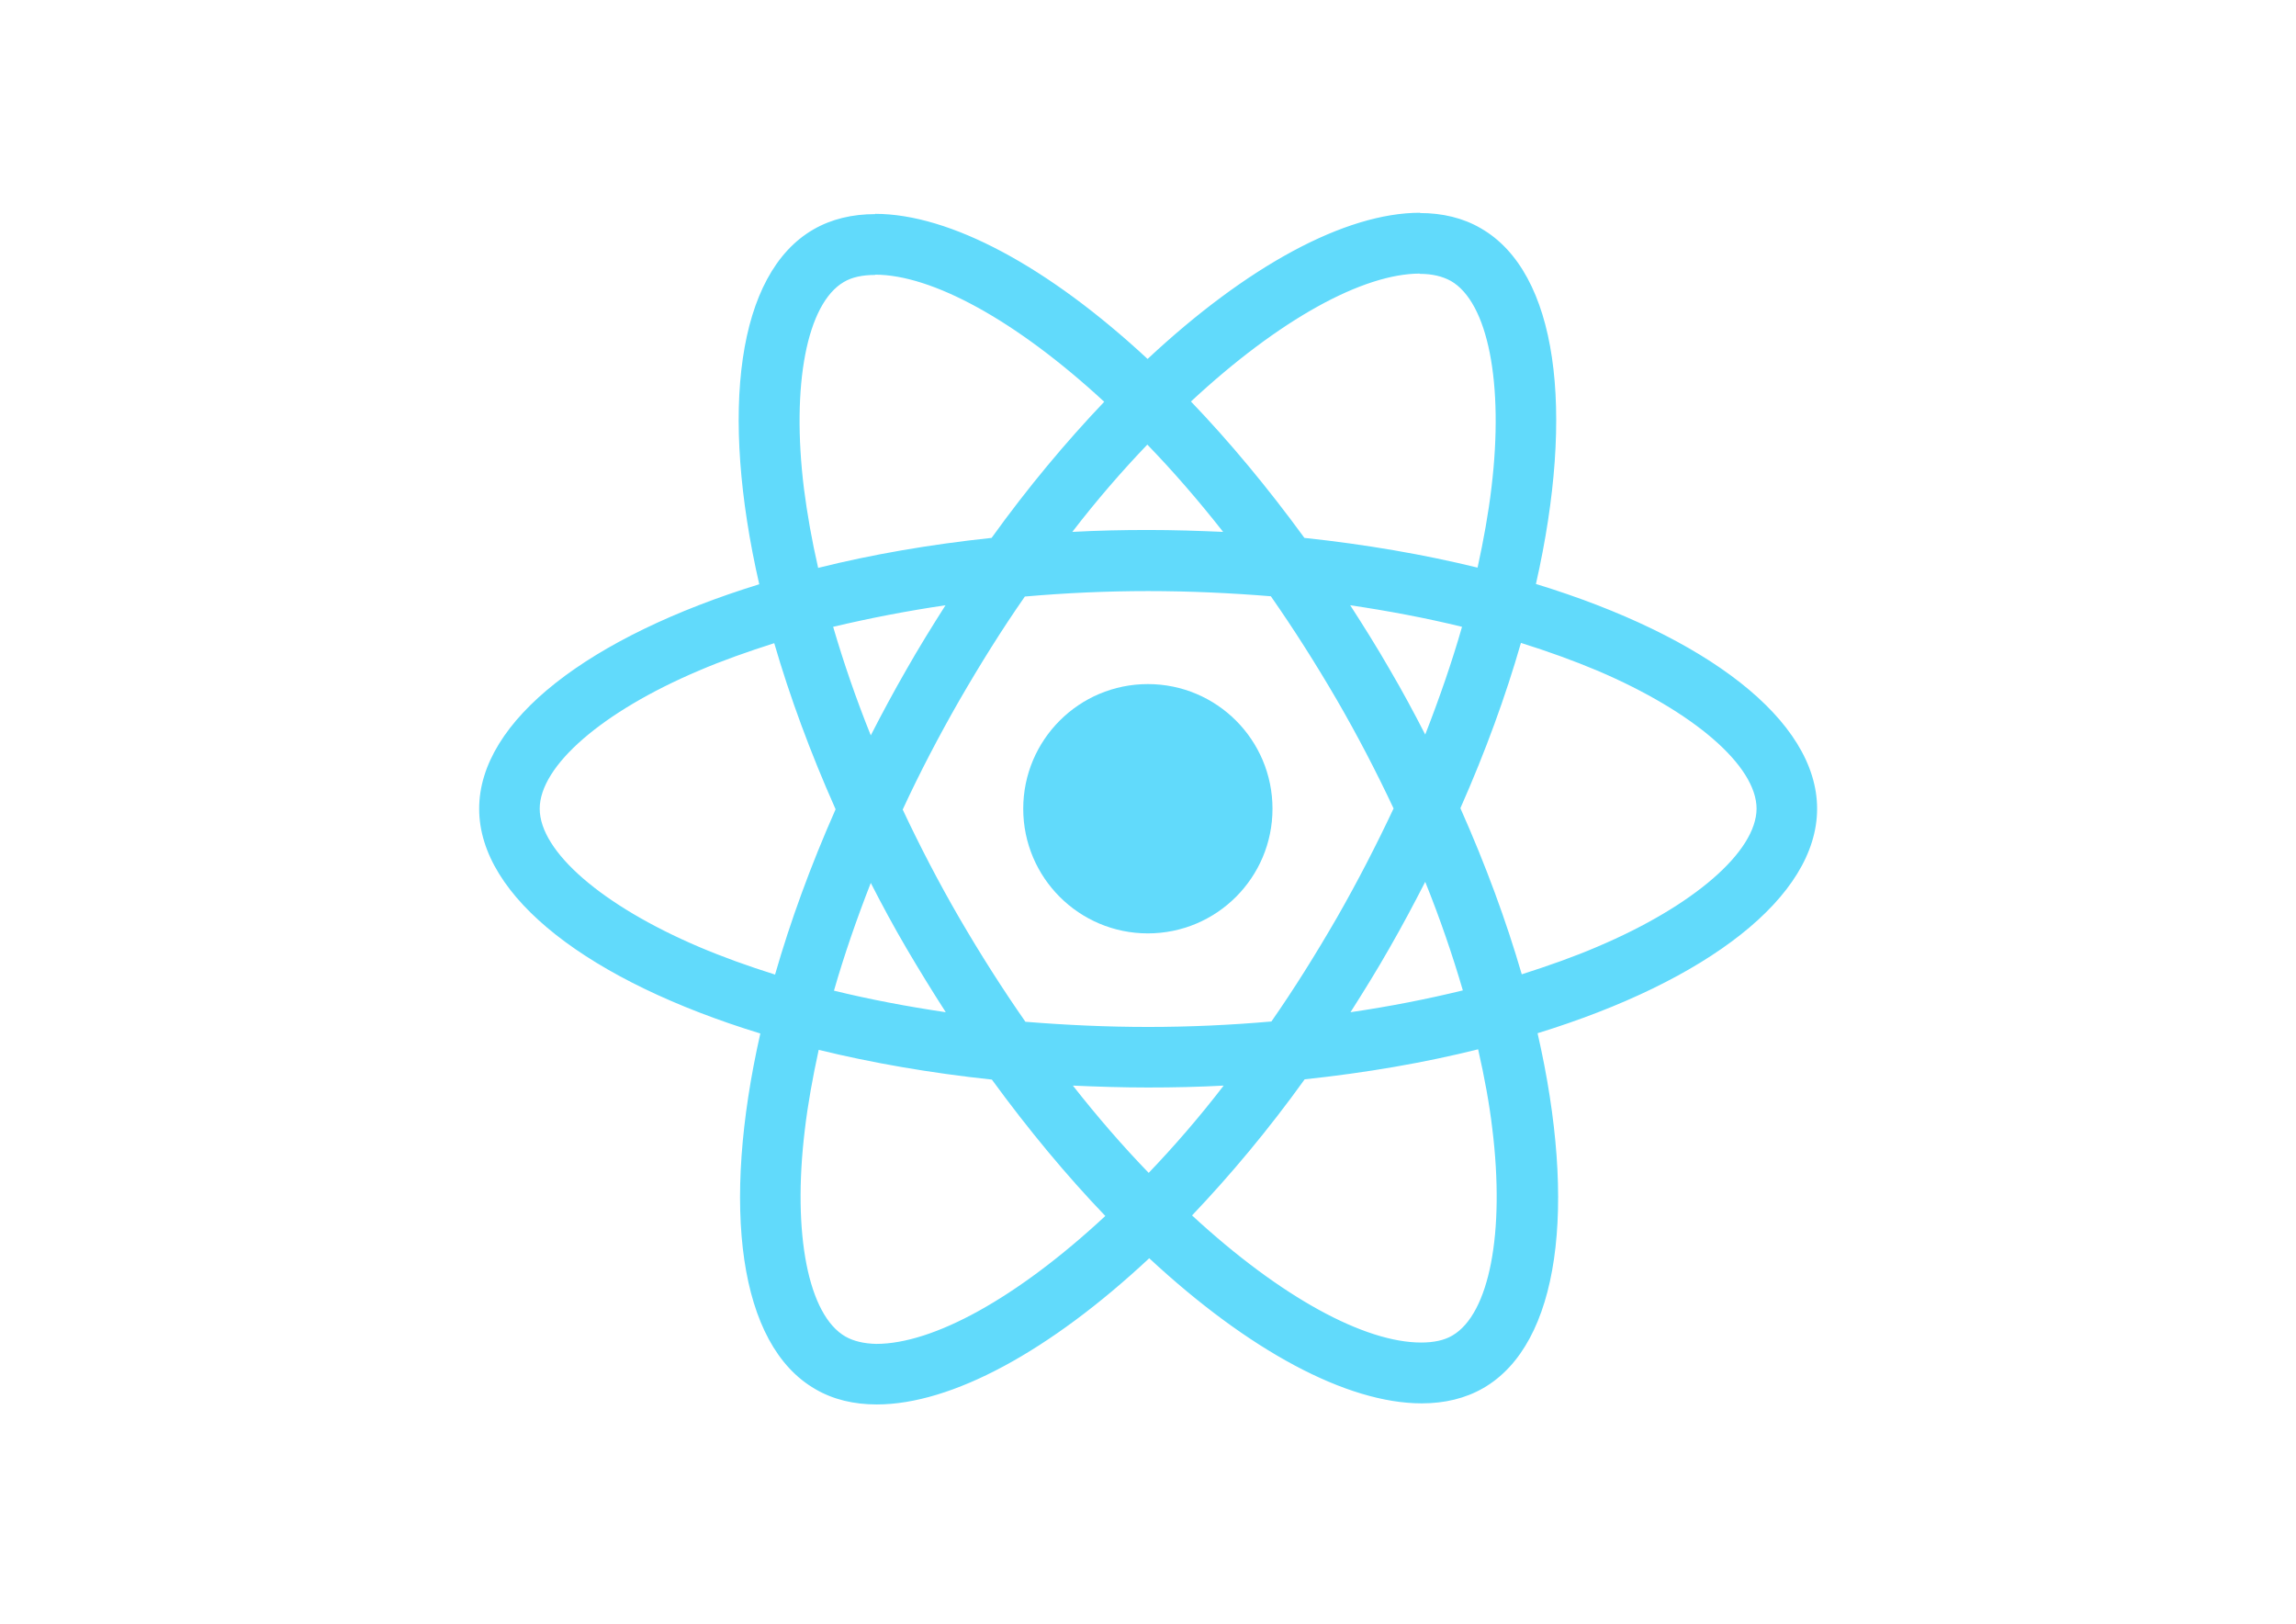
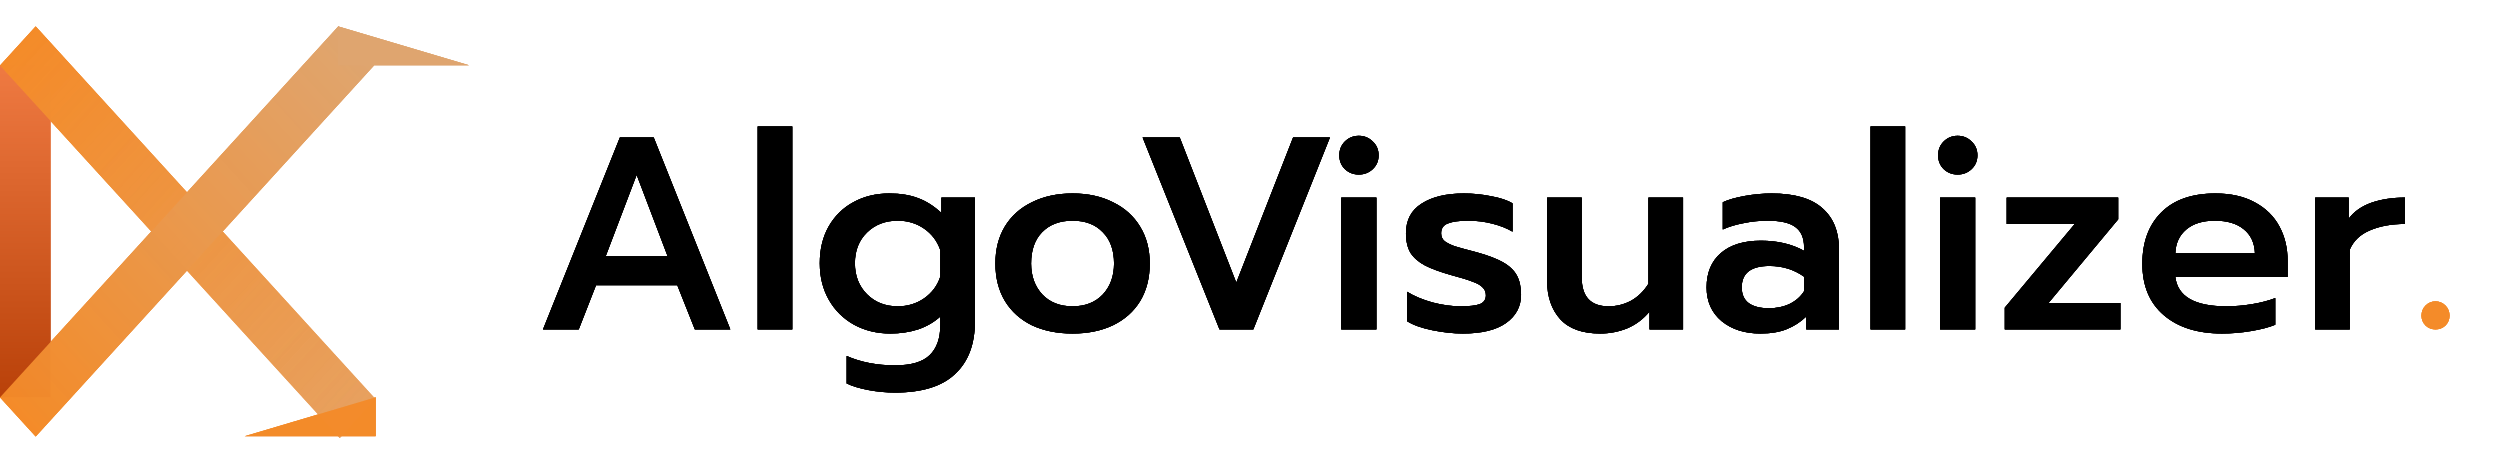
- <svg xmlns="http://www.w3.org/2000/svg" viewBox="0 0 841.9 595.3">
-   <g fill="#61DAFB">
-     <path d="M666.3 296.5c0-32.5-40.7-63.3-103.1-82.4 14.4-63.6 8-114.2-20.2-130.4-6.5-3.8-14.1-5.6-22.4-5.6v22.3c4.6 0 8.3.9 11.4 2.6 13.6 7.8 19.5 37.5 14.9 75.7-1.1 9.4-2.9 19.3-5.1 29.4-19.6-4.8-41-8.5-63.5-10.9-13.5-18.5-27.5-35.3-41.6-50 32.6-30.3 63.2-46.9 84-46.9V78c-27.5 0-63.5 19.6-99.9 53.6-36.4-33.8-72.4-53.2-99.9-53.2v22.3c20.7 0 51.4 16.5 84 46.6-14 14.7-28 31.4-41.3 49.9-22.6 2.4-44 6.1-63.6 11-2.3-10-4-19.7-5.2-29-4.7-38.2 1.1-67.9 14.6-75.8 3-1.8 6.9-2.6 11.5-2.6V78.5c-8.4 0-16 1.8-22.6 5.6-28.1 16.2-34.4 66.7-19.9 130.1-62.2 19.2-102.7 49.9-102.7 82.3 0 32.5 40.7 63.3 103.1 82.4-14.4 63.6-8 114.2 20.2 130.4 6.5 3.8 14.1 5.6 22.5 5.6 27.5 0 63.5-19.6 99.9-53.6 36.4 33.8 72.4 53.2 99.9 53.2 8.4 0 16-1.8 22.6-5.6 28.1-16.2 34.4-66.7 19.9-130.1 62-19.1 102.5-49.9 102.5-82.3zm-130.2-66.7c-3.7 12.9-8.3 26.2-13.5 39.5-4.1-8-8.4-16-13.1-24-4.6-8-9.5-15.8-14.4-23.4 14.2 2.1 27.9 4.7 41 7.9zm-45.8 106.5c-7.8 13.5-15.8 26.3-24.1 38.2-14.9 1.3-30 2-45.2 2-15.1 0-30.2-.7-45-1.9-8.3-11.9-16.4-24.6-24.2-38-7.6-13.1-14.5-26.4-20.8-39.8 6.2-13.4 13.2-26.8 20.7-39.9 7.8-13.5 15.8-26.3 24.1-38.2 14.9-1.3 30-2 45.2-2 15.1 0 30.2.7 45 1.9 8.3 11.9 16.4 24.6 24.2 38 7.6 13.1 14.5 26.4 20.8 39.8-6.3 13.4-13.2 26.8-20.7 39.9zm32.3-13c5.4 13.4 10 26.8 13.8 39.8-13.1 3.2-26.9 5.9-41.2 8 4.9-7.7 9.8-15.6 14.4-23.7 4.6-8 8.9-16.1 13-24.1zM421.2 430c-9.3-9.6-18.6-20.3-27.8-32 9 .4 18.2.7 27.5.7 9.4 0 18.7-.2 27.8-.7-9 11.7-18.3 22.4-27.5 32zm-74.4-58.9c-14.2-2.1-27.9-4.7-41-7.9 3.7-12.9 8.3-26.2 13.5-39.5 4.1 8 8.4 16 13.1 24 4.7 8 9.5 15.8 14.4 23.4zM420.7 163c9.3 9.6 18.6 20.3 27.8 32-9-.4-18.2-.7-27.5-.7-9.4 0-18.7.2-27.8.7 9-11.7 18.3-22.4 27.5-32zm-74 58.9c-4.9 7.7-9.8 15.6-14.4 23.7-4.6 8-8.9 16-13 24-5.4-13.4-10-26.8-13.8-39.8 13.1-3.1 26.9-5.8 41.2-7.9zm-90.5 125.2c-35.4-15.1-58.3-34.9-58.3-50.6 0-15.7 22.9-35.6 58.3-50.6 8.6-3.7 18-7 27.7-10.1 5.7 19.6 13.2 40 22.5 60.9-9.2 20.8-16.6 41.1-22.2 60.6-9.9-3.1-19.3-6.5-28-10.2zM310 490c-13.6-7.8-19.5-37.5-14.9-75.7 1.1-9.4 2.9-19.3 5.1-29.4 19.6 4.8 41 8.5 63.5 10.9 13.5 18.5 27.5 35.3 41.6 50-32.6 30.3-63.2 46.9-84 46.9-4.5-.1-8.3-1-11.3-2.7zm237.2-76.2c4.7 38.2-1.1 67.9-14.6 75.8-3 1.8-6.9 2.6-11.5 2.6-20.7 0-51.4-16.5-84-46.6 14-14.7 28-31.4 41.3-49.9 22.6-2.4 44-6.1 63.6-11 2.3 10.1 4.1 19.8 5.2 29.1zm38.5-66.7c-8.6 3.7-18 7-27.7 10.1-5.7-19.6-13.2-40-22.5-60.9 9.2-20.8 16.6-41.1 22.2-60.6 9.9 3.1 19.3 6.5 28.1 10.2 35.4 15.1 58.3 34.9 58.3 50.6-.1 15.7-23 35.6-58.4 50.6zM320.8 78.4z" />
-     <circle cx="420.9" cy="296.5" r="45.7" />
-     <path d="M520.5 78.1z" />
-   </g>
+ <svg xmlns="http://www.w3.org/2000/svg" width="350" height="65" viewBox="0 0 437 72" fill="none">
+   <path d="M108.36 19.448H114.264L127.656 53H121.464L118.392 45.272H104.184L101.16 53H94.92L108.36 19.448ZM116.712 40.232L111.288 25.976L105.864 40.232H116.712ZM132.443 17.528H138.491V53H132.443V17.528ZM156.447 64.04C154.911 64.04 153.375 63.896 151.839 63.608C150.303 63.32 149.023 62.936 147.999 62.456V57.656C150.495 58.744 153.311 59.288 156.447 59.288C159.263 59.288 161.279 58.696 162.495 57.512C163.743 56.328 164.367 54.568 164.367 52.232V50.744C163.279 51.736 161.983 52.488 160.479 53C158.975 53.48 157.359 53.72 155.631 53.72C153.295 53.72 151.183 53.208 149.295 52.184C147.407 51.128 145.935 49.672 144.879 47.816C143.823 45.96 143.295 43.832 143.295 41.432C143.295 39 143.807 36.872 144.831 35.048C145.887 33.192 147.327 31.768 149.151 30.776C151.007 29.752 153.103 29.24 155.439 29.24C157.391 29.24 159.071 29.512 160.479 30.056C161.887 30.568 163.247 31.432 164.559 32.648V29.96H170.415V51.608C170.415 55.576 169.263 58.632 166.959 60.776C164.687 62.952 161.183 64.04 156.447 64.04ZM156.927 48.968C158.655 48.968 160.191 48.504 161.535 47.576C162.911 46.616 163.855 45.352 164.367 43.784V39.128C163.823 37.56 162.879 36.312 161.535 35.384C160.191 34.456 158.655 33.992 156.927 33.992C154.751 33.992 152.959 34.68 151.551 36.056C150.143 37.432 149.439 39.224 149.439 41.432C149.439 43.64 150.143 45.448 151.551 46.856C152.959 48.264 154.751 48.968 156.927 48.968ZM187.486 53.72C184.798 53.72 182.43 53.24 180.382 52.28C178.366 51.288 176.798 49.88 175.678 48.056C174.558 46.2 173.998 44.008 173.998 41.48C173.998 39.016 174.542 36.872 175.63 35.048C176.75 33.192 178.334 31.768 180.382 30.776C182.43 29.752 184.798 29.24 187.486 29.24C190.174 29.24 192.526 29.752 194.542 30.776C196.59 31.768 198.174 33.192 199.294 35.048C200.414 36.872 200.974 39.016 200.974 41.48C200.974 44.008 200.414 46.2 199.294 48.056C198.174 49.88 196.59 51.288 194.542 52.28C192.526 53.24 190.174 53.72 187.486 53.72ZM187.486 48.968C189.694 48.968 191.454 48.28 192.766 46.904C194.078 45.496 194.734 43.688 194.734 41.48C194.734 39.144 194.078 37.32 192.766 36.008C191.486 34.664 189.726 33.992 187.486 33.992C185.246 33.992 183.47 34.664 182.158 36.008C180.878 37.32 180.238 39.144 180.238 41.48C180.238 43.688 180.894 45.496 182.206 46.904C183.518 48.28 185.278 48.968 187.486 48.968ZM199.733 19.448H206.213L216.101 44.84L226.036 19.448H232.469L219.077 53H213.173L199.733 19.448ZM237.522 25.928C236.562 25.928 235.746 25.608 235.074 24.968C234.434 24.328 234.114 23.528 234.114 22.568C234.114 21.608 234.434 20.808 235.074 20.168C235.746 19.496 236.562 19.16 237.522 19.16C238.482 19.16 239.298 19.496 239.97 20.168C240.642 20.808 240.978 21.608 240.978 22.568C240.978 23.528 240.642 24.328 239.97 24.968C239.298 25.608 238.482 25.928 237.522 25.928ZM234.45 29.96H240.594V53H234.45V29.96ZM255.7 53.72C254.036 53.72 252.26 53.528 250.372 53.144C248.484 52.76 247.012 52.232 245.956 51.56V46.424C247.204 47.192 248.692 47.816 250.42 48.296C252.148 48.744 253.78 48.968 255.316 48.968C256.852 48.968 257.972 48.84 258.676 48.584C259.38 48.296 259.732 47.784 259.732 47.048C259.732 46.472 259.54 46.008 259.156 45.656C258.804 45.272 258.212 44.936 257.38 44.648C256.58 44.328 255.332 43.944 253.636 43.496C251.716 42.952 250.196 42.392 249.076 41.816C247.988 41.24 247.156 40.52 246.58 39.656C246.036 38.76 245.764 37.608 245.764 36.2C245.764 33.896 246.676 32.168 248.5 31.016C250.324 29.832 252.788 29.24 255.892 29.24C257.492 29.24 259.076 29.4 260.644 29.72C262.244 30.008 263.492 30.424 264.388 30.968V35.912C263.428 35.336 262.26 34.872 260.884 34.52C259.508 34.168 258.1 33.992 256.66 33.992C255.092 33.992 253.908 34.152 253.108 34.472C252.308 34.76 251.908 35.336 251.908 36.2C251.908 36.776 252.116 37.24 252.532 37.592C252.98 37.912 253.556 38.2 254.26 38.456C254.964 38.68 256.244 39.032 258.1 39.512C260.084 40.056 261.636 40.648 262.756 41.288C263.876 41.928 264.676 42.696 265.156 43.592C265.636 44.488 265.876 45.608 265.876 46.952C265.876 49 264.996 50.648 263.236 51.896C261.508 53.112 258.996 53.72 255.7 53.72ZM279.701 53.72C276.597 53.72 274.277 52.888 272.741 51.224C271.205 49.528 270.437 47.288 270.437 44.504V29.96H276.485V43.928C276.485 47.288 278.053 48.968 281.189 48.968C282.565 48.968 283.861 48.648 285.077 48.008C286.293 47.336 287.317 46.344 288.149 45.032V29.96H294.197V53H288.341V49.88C287.253 51.192 285.957 52.168 284.453 52.808C282.949 53.416 281.365 53.72 279.701 53.72ZM307.719 53.72C304.967 53.72 302.711 53 300.951 51.56C299.191 50.088 298.311 48.12 298.311 45.656C298.311 43.096 299.143 41.096 300.807 39.656C302.471 38.216 304.807 37.496 307.815 37.496C310.727 37.496 313.239 38.088 315.351 39.272V38.648C315.351 37.016 314.839 35.832 313.815 35.096C312.823 34.36 311.207 33.992 308.967 33.992C307.559 33.992 306.167 34.136 304.791 34.424C303.415 34.68 302.199 35.048 301.143 35.528V30.776C302.103 30.328 303.383 29.96 304.983 29.672C306.615 29.384 308.183 29.24 309.687 29.24C313.687 29.24 316.647 30.104 318.567 31.832C320.487 33.528 321.447 35.896 321.447 38.936V53H315.735V50.744C314.743 51.704 313.607 52.44 312.327 52.952C311.079 53.464 309.543 53.72 307.719 53.72ZM309.207 49.304C310.551 49.304 311.767 49.048 312.855 48.536C313.943 47.992 314.775 47.256 315.351 46.328V43.784C313.591 42.536 311.575 41.912 309.303 41.912C306.071 41.912 304.455 43.16 304.455 45.656C304.455 46.872 304.855 47.784 305.655 48.392C306.487 49 307.671 49.304 309.207 49.304ZM326.974 17.528H333.022V53H326.974V17.528ZM342.194 25.928C341.234 25.928 340.418 25.608 339.746 24.968C339.106 24.328 338.786 23.528 338.786 22.568C338.786 21.608 339.106 20.808 339.746 20.168C340.418 19.496 341.234 19.16 342.194 19.16C343.154 19.16 343.97 19.496 344.642 20.168C345.314 20.808 345.65 21.608 345.65 22.568C345.65 23.528 345.314 24.328 344.642 24.968C343.97 25.608 343.154 25.928 342.194 25.928ZM339.122 29.96H345.266V53H339.122V29.96ZM350.436 49.208L362.676 34.568H350.772V29.96H370.26V33.752L358.068 48.392H370.644V53H350.436V49.208ZM388.403 53.72C384.115 53.72 380.723 52.648 378.227 50.504C375.731 48.36 374.483 45.368 374.483 41.528C374.483 37.752 375.587 34.76 377.795 32.552C380.003 30.344 383.155 29.24 387.251 29.24C389.939 29.24 392.227 29.752 394.115 30.776C396.035 31.8 397.475 33.208 398.435 35C399.395 36.76 399.875 38.776 399.875 41.048V43.832H380.243C380.659 47.256 383.635 48.968 389.171 48.968C390.643 48.968 392.147 48.84 393.683 48.584C395.219 48.328 396.563 47.976 397.715 47.528V52.184C396.627 52.632 395.219 53 393.491 53.288C391.795 53.576 390.099 53.72 388.403 53.72ZM394.163 39.704C394.099 37.88 393.443 36.472 392.195 35.48C390.979 34.488 389.299 33.992 387.155 33.992C385.043 33.992 383.379 34.504 382.163 35.528C380.947 36.552 380.307 37.944 380.243 39.704H394.163ZM404.693 29.96H410.549V33.656C411.477 32.408 412.789 31.48 414.484 30.872C416.213 30.264 418.181 29.96 420.389 29.96V34.568C418.053 34.568 416.021 34.936 414.293 35.672C412.597 36.376 411.413 37.496 410.741 39.032V53H404.693V29.96Z" fill="black" />
+   <path d="M425.727 53C425.055 53 424.479 52.776 423.999 52.328C423.519 51.848 423.279 51.272 423.279 50.6C423.279 49.896 423.519 49.304 423.999 48.824C424.479 48.344 425.055 48.104 425.727 48.104C426.399 48.104 426.975 48.344 427.455 48.824C427.935 49.304 428.175 49.896 428.175 50.6C428.175 51.272 427.935 51.848 427.455 52.328C426.975 52.776 426.399 53 425.727 53Z" fill="#F48B29" />
+   <path d="M108.36 19.448H114.264L127.656 53H121.464L118.392 45.272H104.184L101.16 53H94.92L108.36 19.448ZM116.712 40.232L111.288 25.976L105.864 40.232H116.712ZM132.443 17.528H138.491V53H132.443V17.528ZM156.447 64.04C154.911 64.04 153.375 63.896 151.839 63.608C150.303 63.32 149.023 62.936 147.999 62.456V57.656C150.495 58.744 153.311 59.288 156.447 59.288C159.263 59.288 161.279 58.696 162.495 57.512C163.743 56.328 164.367 54.568 164.367 52.232V50.744C163.279 51.736 161.983 52.488 160.479 53C158.975 53.48 157.359 53.72 155.631 53.72C153.295 53.72 151.183 53.208 149.295 52.184C147.407 51.128 145.935 49.672 144.879 47.816C143.823 45.96 143.295 43.832 143.295 41.432C143.295 39 143.807 36.872 144.831 35.048C145.887 33.192 147.327 31.768 149.151 30.776C151.007 29.752 153.103 29.24 155.439 29.24C157.391 29.24 159.071 29.512 160.479 30.056C161.887 30.568 163.247 31.432 164.559 32.648V29.96H170.415V51.608C170.415 55.576 169.263 58.632 166.959 60.776C164.687 62.952 161.183 64.04 156.447 64.04ZM156.927 48.968C158.655 48.968 160.191 48.504 161.535 47.576C162.911 46.616 163.855 45.352 164.367 43.784V39.128C163.823 37.56 162.879 36.312 161.535 35.384C160.191 34.456 158.655 33.992 156.927 33.992C154.751 33.992 152.959 34.68 151.551 36.056C150.143 37.432 149.439 39.224 149.439 41.432C149.439 43.64 150.143 45.448 151.551 46.856C152.959 48.264 154.751 48.968 156.927 48.968ZM187.486 53.72C184.798 53.72 182.43 53.24 180.382 52.28C178.366 51.288 176.798 49.88 175.678 48.056C174.558 46.2 173.998 44.008 173.998 41.48C173.998 39.016 174.542 36.872 175.63 35.048C176.75 33.192 178.334 31.768 180.382 30.776C182.43 29.752 184.798 29.24 187.486 29.24C190.174 29.24 192.526 29.752 194.542 30.776C196.59 31.768 198.174 33.192 199.294 35.048C200.414 36.872 200.974 39.016 200.974 41.48C200.974 44.008 200.414 46.2 199.294 48.056C198.174 49.88 196.59 51.288 194.542 52.28C192.526 53.24 190.174 53.72 187.486 53.72ZM187.486 48.968C189.694 48.968 191.454 48.28 192.766 46.904C194.078 45.496 194.734 43.688 194.734 41.48C194.734 39.144 194.078 37.32 192.766 36.008C191.486 34.664 189.726 33.992 187.486 33.992C185.246 33.992 183.47 34.664 182.158 36.008C180.878 37.32 180.238 39.144 180.238 41.48C180.238 43.688 180.894 45.496 182.206 46.904C183.518 48.28 185.278 48.968 187.486 48.968ZM199.733 19.448H206.213L216.101 44.84L226.036 19.448H232.469L219.077 53H213.173L199.733 19.448ZM237.522 25.928C236.562 25.928 235.746 25.608 235.074 24.968C234.434 24.328 234.114 23.528 234.114 22.568C234.114 21.608 234.434 20.808 235.074 20.168C235.746 19.496 236.562 19.16 237.522 19.16C238.482 19.16 239.298 19.496 239.97 20.168C240.642 20.808 240.978 21.608 240.978 22.568C240.978 23.528 240.642 24.328 239.97 24.968C239.298 25.608 238.482 25.928 237.522 25.928ZM234.45 29.96H240.594V53H234.45V29.96ZM255.7 53.72C254.036 53.72 252.26 53.528 250.372 53.144C248.484 52.76 247.012 52.232 245.956 51.56V46.424C247.204 47.192 248.692 47.816 250.42 48.296C252.148 48.744 253.78 48.968 255.316 48.968C256.852 48.968 257.972 48.84 258.676 48.584C259.38 48.296 259.732 47.784 259.732 47.048C259.732 46.472 259.54 46.008 259.156 45.656C258.804 45.272 258.212 44.936 257.38 44.648C256.58 44.328 255.332 43.944 253.636 43.496C251.716 42.952 250.196 42.392 249.076 41.816C247.988 41.24 247.156 40.52 246.58 39.656C246.036 38.76 245.764 37.608 245.764 36.2C245.764 33.896 246.676 32.168 248.5 31.016C250.324 29.832 252.788 29.24 255.892 29.24C257.492 29.24 259.076 29.4 260.644 29.72C262.244 30.008 263.492 30.424 264.388 30.968V35.912C263.428 35.336 262.26 34.872 260.884 34.52C259.508 34.168 258.1 33.992 256.66 33.992C255.092 33.992 253.908 34.152 253.108 34.472C252.308 34.76 251.908 35.336 251.908 36.2C251.908 36.776 252.116 37.24 252.532 37.592C252.98 37.912 253.556 38.2 254.26 38.456C254.964 38.68 256.244 39.032 258.1 39.512C260.084 40.056 261.636 40.648 262.756 41.288C263.876 41.928 264.676 42.696 265.156 43.592C265.636 44.488 265.876 45.608 265.876 46.952C265.876 49 264.996 50.648 263.236 51.896C261.508 53.112 258.996 53.72 255.7 53.72ZM279.701 53.72C276.597 53.72 274.277 52.888 272.741 51.224C271.205 49.528 270.437 47.288 270.437 44.504V29.96H276.485V43.928C276.485 47.288 278.053 48.968 281.189 48.968C282.565 48.968 283.861 48.648 285.077 48.008C286.293 47.336 287.317 46.344 288.149 45.032V29.96H294.197V53H288.341V49.88C287.253 51.192 285.957 52.168 284.453 52.808C282.949 53.416 281.365 53.72 279.701 53.72ZM307.719 53.72C304.967 53.72 302.711 53 300.951 51.56C299.191 50.088 298.311 48.12 298.311 45.656C298.311 43.096 299.143 41.096 300.807 39.656C302.471 38.216 304.807 37.496 307.815 37.496C310.727 37.496 313.239 38.088 315.351 39.272V38.648C315.351 37.016 314.839 35.832 313.815 35.096C312.823 34.36 311.207 33.992 308.967 33.992C307.559 33.992 306.167 34.136 304.791 34.424C303.415 34.68 302.199 35.048 301.143 35.528V30.776C302.103 30.328 303.383 29.96 304.983 29.672C306.615 29.384 308.183 29.24 309.687 29.24C313.687 29.24 316.647 30.104 318.567 31.832C320.487 33.528 321.447 35.896 321.447 38.936V53H315.735V50.744C314.743 51.704 313.607 52.44 312.327 52.952C311.079 53.464 309.543 53.72 307.719 53.72ZM309.207 49.304C310.551 49.304 311.767 49.048 312.855 48.536C313.943 47.992 314.775 47.256 315.351 46.328V43.784C313.591 42.536 311.575 41.912 309.303 41.912C306.071 41.912 304.455 43.16 304.455 45.656C304.455 46.872 304.855 47.784 305.655 48.392C306.487 49 307.671 49.304 309.207 49.304ZM326.974 17.528H333.022V53H326.974V17.528ZM342.194 25.928C341.234 25.928 340.418 25.608 339.746 24.968C339.106 24.328 338.786 23.528 338.786 22.568C338.786 21.608 339.106 20.808 339.746 20.168C340.418 19.496 341.234 19.16 342.194 19.16C343.154 19.16 343.97 19.496 344.642 20.168C345.314 20.808 345.65 21.608 345.65 22.568C345.65 23.528 345.314 24.328 344.642 24.968C343.97 25.608 343.154 25.928 342.194 25.928ZM339.122 29.96H345.266V53H339.122V29.96ZM350.436 49.208L362.676 34.568H350.772V29.96H370.26V33.752L358.068 48.392H370.644V53H350.436V49.208ZM388.403 53.72C384.115 53.72 380.723 52.648 378.227 50.504C375.731 48.36 374.483 45.368 374.483 41.528C374.483 37.752 375.587 34.76 377.795 32.552C380.003 30.344 383.155 29.24 387.251 29.24C389.939 29.24 392.227 29.752 394.115 30.776C396.035 31.8 397.475 33.208 398.435 35C399.395 36.76 399.875 38.776 399.875 41.048V43.832H380.243C380.659 47.256 383.635 48.968 389.171 48.968C390.643 48.968 392.147 48.84 393.683 48.584C395.219 48.328 396.563 47.976 397.715 47.528V52.184C396.627 52.632 395.219 53 393.491 53.288C391.795 53.576 390.099 53.72 388.403 53.72ZM394.163 39.704C394.099 37.88 393.443 36.472 392.195 35.48C390.979 34.488 389.299 33.992 387.155 33.992C385.043 33.992 383.379 34.504 382.163 35.528C380.947 36.552 380.307 37.944 380.243 39.704H394.163ZM404.693 29.96H410.549V33.656C411.477 32.408 412.789 31.48 414.484 30.872C416.213 30.264 418.181 29.96 420.389 29.96V34.568C418.053 34.568 416.021 34.936 414.293 35.672C412.597 36.376 411.413 37.496 410.741 39.032V53H404.693V29.96Z" fill="black" />
+   <path d="M425.727 53C425.055 53 424.479 52.776 423.999 52.328C423.519 51.848 423.279 51.272 423.279 50.6C423.279 49.896 423.519 49.304 423.999 48.824C424.479 48.344 425.055 48.104 425.727 48.104C426.399 48.104 426.975 48.344 427.455 48.824C427.935 49.304 428.175 49.896 428.175 50.6C428.175 51.272 427.935 51.848 427.455 52.328C426.975 52.776 426.399 53 425.727 53Z" fill="#F48B29" />
+   <rect y="6.832" width="8.82" height="58.037" fill="url(#paint0_linear)" />
+   <rect width="9.256" height="88.134" transform="matrix(0.673772 -0.738939 0.673772 0.738939 0 6.87445)" fill="url(#paint1_linear)" />
+   <rect width="9.256" height="87.809" transform="matrix(-0.673772 -0.738939 0.673772 -0.738939 6.23651 71.7255)" fill="url(#paint2_linear)" />
+   <path d="M65.672 64.869V71.666H42.788L65.672 64.869Z" fill="#F48B29" fill-opacity="0.95" />
+   <path d="M59.116 0.035V6.832H82L59.116 0.035Z" fill="#DFA56F" />
+   <rect y="6.832" width="8.82" height="58.037" fill="url(#paint3_linear)" />
+   <rect width="9.256" height="88.134" transform="matrix(0.673772 -0.738939 0.673772 0.738939 0 6.87445)" fill="url(#paint4_linear)" />
+   <rect width="9.256" height="87.809" transform="matrix(-0.673772 -0.738939 0.673772 -0.738939 6.23651 71.7255)" fill="url(#paint5_linear)" />
+   <path d="M65.672 64.869V71.666H42.788L65.672 64.869Z" fill="#F48B29" fill-opacity="0.95" />
+   <path d="M59.116 0.035V6.832H82L59.116 0.035Z" fill="#DFA56F" />
+   <path d="M108.36 19.448H114.264L127.656 53H121.464L118.392 45.272H104.184L101.16 53H94.92L108.36 19.448ZM116.712 40.232L111.288 25.976L105.864 40.232H116.712ZM132.443 17.528H138.491V53H132.443V17.528ZM156.447 64.04C154.911 64.04 153.375 63.896 151.839 63.608C150.303 63.32 149.023 62.936 147.999 62.456V57.656C150.495 58.744 153.311 59.288 156.447 59.288C159.263 59.288 161.279 58.696 162.495 57.512C163.743 56.328 164.367 54.568 164.367 52.232V50.744C163.279 51.736 161.983 52.488 160.479 53C158.975 53.48 157.359 53.72 155.631 53.72C153.295 53.72 151.183 53.208 149.295 52.184C147.407 51.128 145.935 49.672 144.879 47.816C143.823 45.96 143.295 43.832 143.295 41.432C143.295 39 143.807 36.872 144.831 35.048C145.887 33.192 147.327 31.768 149.151 30.776C151.007 29.752 153.103 29.24 155.439 29.24C157.391 29.24 159.071 29.512 160.479 30.056C161.887 30.568 163.247 31.432 164.559 32.648V29.96H170.415V51.608C170.415 55.576 169.263 58.632 166.959 60.776C164.687 62.952 161.183 64.04 156.447 64.04ZM156.927 48.968C158.655 48.968 160.191 48.504 161.535 47.576C162.911 46.616 163.855 45.352 164.367 43.784V39.128C163.823 37.56 162.879 36.312 161.535 35.384C160.191 34.456 158.655 33.992 156.927 33.992C154.751 33.992 152.959 34.68 151.551 36.056C150.143 37.432 149.439 39.224 149.439 41.432C149.439 43.64 150.143 45.448 151.551 46.856C152.959 48.264 154.751 48.968 156.927 48.968ZM187.486 53.72C184.798 53.72 182.43 53.24 180.382 52.28C178.366 51.288 176.798 49.88 175.678 48.056C174.558 46.2 173.998 44.008 173.998 41.48C173.998 39.016 174.542 36.872 175.63 35.048C176.75 33.192 178.334 31.768 180.382 30.776C182.43 29.752 184.798 29.24 187.486 29.24C190.174 29.24 192.526 29.752 194.542 30.776C196.59 31.768 198.174 33.192 199.294 35.048C200.414 36.872 200.974 39.016 200.974 41.48C200.974 44.008 200.414 46.2 199.294 48.056C198.174 49.88 196.59 51.288 194.542 52.28C192.526 53.24 190.174 53.72 187.486 53.72ZM187.486 48.968C189.694 48.968 191.454 48.28 192.766 46.904C194.078 45.496 194.734 43.688 194.734 41.48C194.734 39.144 194.078 37.32 192.766 36.008C191.486 34.664 189.726 33.992 187.486 33.992C185.246 33.992 183.47 34.664 182.158 36.008C180.878 37.32 180.238 39.144 180.238 41.48C180.238 43.688 180.894 45.496 182.206 46.904C183.518 48.28 185.278 48.968 187.486 48.968ZM199.733 19.448H206.213L216.101 44.84L226.036 19.448H232.469L219.077 53H213.173L199.733 19.448ZM237.522 25.928C236.562 25.928 235.746 25.608 235.074 24.968C234.434 24.328 234.114 23.528 234.114 22.568C234.114 21.608 234.434 20.808 235.074 20.168C235.746 19.496 236.562 19.16 237.522 19.16C238.482 19.16 239.298 19.496 239.97 20.168C240.642 20.808 240.978 21.608 240.978 22.568C240.978 23.528 240.642 24.328 239.97 24.968C239.298 25.608 238.482 25.928 237.522 25.928ZM234.45 29.96H240.594V53H234.45V29.96ZM255.7 53.72C254.036 53.72 252.26 53.528 250.372 53.144C248.484 52.76 247.012 52.232 245.956 51.56V46.424C247.204 47.192 248.692 47.816 250.42 48.296C252.148 48.744 253.78 48.968 255.316 48.968C256.852 48.968 257.972 48.84 258.676 48.584C259.38 48.296 259.732 47.784 259.732 47.048C259.732 46.472 259.54 46.008 259.156 45.656C258.804 45.272 258.212 44.936 257.38 44.648C256.58 44.328 255.332 43.944 253.636 43.496C251.716 42.952 250.196 42.392 249.076 41.816C247.988 41.24 247.156 40.52 246.58 39.656C246.036 38.76 245.764 37.608 245.764 36.2C245.764 33.896 246.676 32.168 248.5 31.016C250.324 29.832 252.788 29.24 255.892 29.24C257.492 29.24 259.076 29.4 260.644 29.72C262.244 30.008 263.492 30.424 264.388 30.968V35.912C263.428 35.336 262.26 34.872 260.884 34.52C259.508 34.168 258.1 33.992 256.66 33.992C255.092 33.992 253.908 34.152 253.108 34.472C252.308 34.76 251.908 35.336 251.908 36.2C251.908 36.776 252.116 37.24 252.532 37.592C252.98 37.912 253.556 38.2 254.26 38.456C254.964 38.68 256.244 39.032 258.1 39.512C260.084 40.056 261.636 40.648 262.756 41.288C263.876 41.928 264.676 42.696 265.156 43.592C265.636 44.488 265.876 45.608 265.876 46.952C265.876 49 264.996 50.648 263.236 51.896C261.508 53.112 258.996 53.72 255.7 53.72ZM279.701 53.72C276.597 53.72 274.277 52.888 272.741 51.224C271.205 49.528 270.437 47.288 270.437 44.504V29.96H276.485V43.928C276.485 47.288 278.053 48.968 281.189 48.968C282.565 48.968 283.861 48.648 285.077 48.008C286.293 47.336 287.317 46.344 288.149 45.032V29.96H294.197V53H288.341V49.88C287.253 51.192 285.957 52.168 284.453 52.808C282.949 53.416 281.365 53.72 279.701 53.72ZM307.719 53.72C304.967 53.72 302.711 53 300.951 51.56C299.191 50.088 298.311 48.12 298.311 45.656C298.311 43.096 299.143 41.096 300.807 39.656C302.471 38.216 304.807 37.496 307.815 37.496C310.727 37.496 313.239 38.088 315.351 39.272V38.648C315.351 37.016 314.839 35.832 313.815 35.096C312.823 34.36 311.207 33.992 308.967 33.992C307.559 33.992 306.167 34.136 304.791 34.424C303.415 34.68 302.199 35.048 301.143 35.528V30.776C302.103 30.328 303.383 29.96 304.983 29.672C306.615 29.384 308.183 29.24 309.687 29.24C313.687 29.24 316.647 30.104 318.567 31.832C320.487 33.528 321.447 35.896 321.447 38.936V53H315.735V50.744C314.743 51.704 313.607 52.44 312.327 52.952C311.079 53.464 309.543 53.72 307.719 53.72ZM309.207 49.304C310.551 49.304 311.767 49.048 312.855 48.536C313.943 47.992 314.775 47.256 315.351 46.328V43.784C313.591 42.536 311.575 41.912 309.303 41.912C306.071 41.912 304.455 43.16 304.455 45.656C304.455 46.872 304.855 47.784 305.655 48.392C306.487 49 307.671 49.304 309.207 49.304ZM326.974 17.528H333.022V53H326.974V17.528ZM342.194 25.928C341.234 25.928 340.418 25.608 339.746 24.968C339.106 24.328 338.786 23.528 338.786 22.568C338.786 21.608 339.106 20.808 339.746 20.168C340.418 19.496 341.234 19.16 342.194 19.16C343.154 19.16 343.97 19.496 344.642 20.168C345.314 20.808 345.65 21.608 345.65 22.568C345.65 23.528 345.314 24.328 344.642 24.968C343.97 25.608 343.154 25.928 342.194 25.928ZM339.122 29.96H345.266V53H339.122V29.96ZM350.436 49.208L362.676 34.568H350.772V29.96H370.26V33.752L358.068 48.392H370.644V53H350.436V49.208ZM388.403 53.72C384.115 53.72 380.723 52.648 378.227 50.504C375.731 48.36 374.483 45.368 374.483 41.528C374.483 37.752 375.587 34.76 377.795 32.552C380.003 30.344 383.155 29.24 387.251 29.24C389.939 29.24 392.227 29.752 394.115 30.776C396.035 31.8 397.475 33.208 398.435 35C399.395 36.76 399.875 38.776 399.875 41.048V43.832H380.243C380.659 47.256 383.635 48.968 389.171 48.968C390.643 48.968 392.147 48.84 393.683 48.584C395.219 48.328 396.563 47.976 397.715 47.528V52.184C396.627 52.632 395.219 53 393.491 53.288C391.795 53.576 390.099 53.72 388.403 53.72ZM394.163 39.704C394.099 37.88 393.443 36.472 392.195 35.48C390.979 34.488 389.299 33.992 387.155 33.992C385.043 33.992 383.379 34.504 382.163 35.528C380.947 36.552 380.307 37.944 380.243 39.704H394.163ZM404.693 29.96H410.549V33.656C411.477 32.408 412.789 31.48 414.484 30.872C416.213 30.264 418.181 29.96 420.389 29.96V34.568C418.053 34.568 416.021 34.936 414.293 35.672C412.597 36.376 411.413 37.496 410.741 39.032V53H404.693V29.96Z" fill="black" />
+   <path d="M425.727 53C425.055 53 424.479 52.776 423.999 52.328C423.519 51.848 423.279 51.272 423.279 50.6C423.279 49.896 423.519 49.304 423.999 48.824C424.479 48.344 425.055 48.104 425.727 48.104C426.399 48.104 426.975 48.344 427.455 48.824C427.935 49.304 428.175 49.896 428.175 50.6C428.175 51.272 427.935 51.848 427.455 52.328C426.975 52.776 426.399 53 425.727 53Z" fill="#F48B29" />
+   <path d="M108.36 19.448H114.264L127.656 53H121.464L118.392 45.272H104.184L101.16 53H94.92L108.36 19.448ZM116.712 40.232L111.288 25.976L105.864 40.232H116.712ZM132.443 17.528H138.491V53H132.443V17.528ZM156.447 64.04C154.911 64.04 153.375 63.896 151.839 63.608C150.303 63.32 149.023 62.936 147.999 62.456V57.656C150.495 58.744 153.311 59.288 156.447 59.288C159.263 59.288 161.279 58.696 162.495 57.512C163.743 56.328 164.367 54.568 164.367 52.232V50.744C163.279 51.736 161.983 52.488 160.479 53C158.975 53.48 157.359 53.72 155.631 53.72C153.295 53.72 151.183 53.208 149.295 52.184C147.407 51.128 145.935 49.672 144.879 47.816C143.823 45.96 143.295 43.832 143.295 41.432C143.295 39 143.807 36.872 144.831 35.048C145.887 33.192 147.327 31.768 149.151 30.776C151.007 29.752 153.103 29.24 155.439 29.24C157.391 29.24 159.071 29.512 160.479 30.056C161.887 30.568 163.247 31.432 164.559 32.648V29.96H170.415V51.608C170.415 55.576 169.263 58.632 166.959 60.776C164.687 62.952 161.183 64.04 156.447 64.04ZM156.927 48.968C158.655 48.968 160.191 48.504 161.535 47.576C162.911 46.616 163.855 45.352 164.367 43.784V39.128C163.823 37.56 162.879 36.312 161.535 35.384C160.191 34.456 158.655 33.992 156.927 33.992C154.751 33.992 152.959 34.68 151.551 36.056C150.143 37.432 149.439 39.224 149.439 41.432C149.439 43.64 150.143 45.448 151.551 46.856C152.959 48.264 154.751 48.968 156.927 48.968ZM187.486 53.72C184.798 53.72 182.43 53.24 180.382 52.28C178.366 51.288 176.798 49.88 175.678 48.056C174.558 46.2 173.998 44.008 173.998 41.48C173.998 39.016 174.542 36.872 175.63 35.048C176.75 33.192 178.334 31.768 180.382 30.776C182.43 29.752 184.798 29.24 187.486 29.24C190.174 29.24 192.526 29.752 194.542 30.776C196.59 31.768 198.174 33.192 199.294 35.048C200.414 36.872 200.974 39.016 200.974 41.48C200.974 44.008 200.414 46.2 199.294 48.056C198.174 49.88 196.59 51.288 194.542 52.28C192.526 53.24 190.174 53.72 187.486 53.72ZM187.486 48.968C189.694 48.968 191.454 48.28 192.766 46.904C194.078 45.496 194.734 43.688 194.734 41.48C194.734 39.144 194.078 37.32 192.766 36.008C191.486 34.664 189.726 33.992 187.486 33.992C185.246 33.992 183.47 34.664 182.158 36.008C180.878 37.32 180.238 39.144 180.238 41.48C180.238 43.688 180.894 45.496 182.206 46.904C183.518 48.28 185.278 48.968 187.486 48.968ZM199.733 19.448H206.213L216.101 44.84L226.036 19.448H232.469L219.077 53H213.173L199.733 19.448ZM237.522 25.928C236.562 25.928 235.746 25.608 235.074 24.968C234.434 24.328 234.114 23.528 234.114 22.568C234.114 21.608 234.434 20.808 235.074 20.168C235.746 19.496 236.562 19.16 237.522 19.16C238.482 19.16 239.298 19.496 239.97 20.168C240.642 20.808 240.978 21.608 240.978 22.568C240.978 23.528 240.642 24.328 239.97 24.968C239.298 25.608 238.482 25.928 237.522 25.928ZM234.45 29.96H240.594V53H234.45V29.96ZM255.7 53.72C254.036 53.72 252.26 53.528 250.372 53.144C248.484 52.76 247.012 52.232 245.956 51.56V46.424C247.204 47.192 248.692 47.816 250.42 48.296C252.148 48.744 253.78 48.968 255.316 48.968C256.852 48.968 257.972 48.84 258.676 48.584C259.38 48.296 259.732 47.784 259.732 47.048C259.732 46.472 259.54 46.008 259.156 45.656C258.804 45.272 258.212 44.936 257.38 44.648C256.58 44.328 255.332 43.944 253.636 43.496C251.716 42.952 250.196 42.392 249.076 41.816C247.988 41.24 247.156 40.52 246.58 39.656C246.036 38.76 245.764 37.608 245.764 36.2C245.764 33.896 246.676 32.168 248.5 31.016C250.324 29.832 252.788 29.24 255.892 29.24C257.492 29.24 259.076 29.4 260.644 29.72C262.244 30.008 263.492 30.424 264.388 30.968V35.912C263.428 35.336 262.26 34.872 260.884 34.52C259.508 34.168 258.1 33.992 256.66 33.992C255.092 33.992 253.908 34.152 253.108 34.472C252.308 34.76 251.908 35.336 251.908 36.2C251.908 36.776 252.116 37.24 252.532 37.592C252.98 37.912 253.556 38.2 254.26 38.456C254.964 38.68 256.244 39.032 258.1 39.512C260.084 40.056 261.636 40.648 262.756 41.288C263.876 41.928 264.676 42.696 265.156 43.592C265.636 44.488 265.876 45.608 265.876 46.952C265.876 49 264.996 50.648 263.236 51.896C261.508 53.112 258.996 53.72 255.7 53.72ZM279.701 53.72C276.597 53.72 274.277 52.888 272.741 51.224C271.205 49.528 270.437 47.288 270.437 44.504V29.96H276.485V43.928C276.485 47.288 278.053 48.968 281.189 48.968C282.565 48.968 283.861 48.648 285.077 48.008C286.293 47.336 287.317 46.344 288.149 45.032V29.96H294.197V53H288.341V49.88C287.253 51.192 285.957 52.168 284.453 52.808C282.949 53.416 281.365 53.72 279.701 53.72ZM307.719 53.72C304.967 53.72 302.711 53 300.951 51.56C299.191 50.088 298.311 48.12 298.311 45.656C298.311 43.096 299.143 41.096 300.807 39.656C302.471 38.216 304.807 37.496 307.815 37.496C310.727 37.496 313.239 38.088 315.351 39.272V38.648C315.351 37.016 314.839 35.832 313.815 35.096C312.823 34.36 311.207 33.992 308.967 33.992C307.559 33.992 306.167 34.136 304.791 34.424C303.415 34.68 302.199 35.048 301.143 35.528V30.776C302.103 30.328 303.383 29.96 304.983 29.672C306.615 29.384 308.183 29.24 309.687 29.24C313.687 29.24 316.647 30.104 318.567 31.832C320.487 33.528 321.447 35.896 321.447 38.936V53H315.735V50.744C314.743 51.704 313.607 52.44 312.327 52.952C311.079 53.464 309.543 53.72 307.719 53.72ZM309.207 49.304C310.551 49.304 311.767 49.048 312.855 48.536C313.943 47.992 314.775 47.256 315.351 46.328V43.784C313.591 42.536 311.575 41.912 309.303 41.912C306.071 41.912 304.455 43.16 304.455 45.656C304.455 46.872 304.855 47.784 305.655 48.392C306.487 49 307.671 49.304 309.207 49.304ZM326.974 17.528H333.022V53H326.974V17.528ZM342.194 25.928C341.234 25.928 340.418 25.608 339.746 24.968C339.106 24.328 338.786 23.528 338.786 22.568C338.786 21.608 339.106 20.808 339.746 20.168C340.418 19.496 341.234 19.16 342.194 19.16C343.154 19.16 343.97 19.496 344.642 20.168C345.314 20.808 345.65 21.608 345.65 22.568C345.65 23.528 345.314 24.328 344.642 24.968C343.97 25.608 343.154 25.928 342.194 25.928ZM339.122 29.96H345.266V53H339.122V29.96ZM350.436 49.208L362.676 34.568H350.772V29.96H370.26V33.752L358.068 48.392H370.644V53H350.436V49.208ZM388.403 53.72C384.115 53.72 380.723 52.648 378.227 50.504C375.731 48.36 374.483 45.368 374.483 41.528C374.483 37.752 375.587 34.76 377.795 32.552C380.003 30.344 383.155 29.24 387.251 29.24C389.939 29.24 392.227 29.752 394.115 30.776C396.035 31.8 397.475 33.208 398.435 35C399.395 36.76 399.875 38.776 399.875 41.048V43.832H380.243C380.659 47.256 383.635 48.968 389.171 48.968C390.643 48.968 392.147 48.84 393.683 48.584C395.219 48.328 396.563 47.976 397.715 47.528V52.184C396.627 52.632 395.219 53 393.491 53.288C391.795 53.576 390.099 53.72 388.403 53.72ZM394.163 39.704C394.099 37.88 393.443 36.472 392.195 35.48C390.979 34.488 389.299 33.992 387.155 33.992C385.043 33.992 383.379 34.504 382.163 35.528C380.947 36.552 380.307 37.944 380.243 39.704H394.163ZM404.693 29.96H410.549V33.656C411.477 32.408 412.789 31.48 414.484 30.872C416.213 30.264 418.181 29.96 420.389 29.96V34.568C418.053 34.568 416.021 34.936 414.293 35.672C412.597 36.376 411.413 37.496 410.741 39.032V53H404.693V29.96Z" fill="black" />
+   <path d="M425.727 53C425.055 53 424.479 52.776 423.999 52.328C423.519 51.848 423.279 51.272 423.279 50.6C423.279 49.896 423.519 49.304 423.999 48.824C424.479 48.344 425.055 48.104 425.727 48.104C426.399 48.104 426.975 48.344 427.455 48.824C427.935 49.304 428.175 49.896 428.175 50.6C428.175 51.272 427.935 51.848 427.455 52.328C426.975 52.776 426.399 53 425.727 53Z" fill="#F48B29" />
+   <rect y="6.832" width="8.82" height="58.037" fill="url(#paint6_linear)" />
+   <rect width="9.256" height="88.134" transform="matrix(0.673772 -0.738939 0.673772 0.738939 0 6.87445)" fill="url(#paint7_linear)" />
+   <rect width="9.256" height="87.809" transform="matrix(-0.673772 -0.738939 0.673772 -0.738939 6.23651 71.7255)" fill="url(#paint8_linear)" />
+   <path d="M65.672 64.869V71.666H42.788L65.672 64.869Z" fill="#F48B29" fill-opacity="0.95" />
+   <path d="M59.116 0.035V6.832H82L59.116 0.035Z" fill="#DFA56F" />
+   <defs>
+     <linearGradient id="paint0_linear" x1="4.41" y1="6.832" x2="4.41" y2="64.869" gradientUnits="userSpaceOnUse">
+       <stop stop-color="#EF7A42" />
+       <stop offset="1" stop-color="#B94109" />
+     </linearGradient>
+     <linearGradient id="paint1_linear" x1="4.628" y1="0" x2="4.628" y2="88.134" gradientUnits="userSpaceOnUse">
+       <stop stop-color="#F48B29" />
+       <stop offset="1" stop-color="#E79F5C" stop-opacity="0.73" />
+     </linearGradient>
+     <linearGradient id="paint2_linear" x1="4.628" y1="0" x2="4.628" y2="87.809" gradientUnits="userSpaceOnUse">
+       <stop stop-color="#F48B29" stop-opacity="0.95" />
+       <stop offset="1" stop-color="#DFA56F" />
+     </linearGradient>
+     <linearGradient id="paint3_linear" x1="4.41" y1="6.832" x2="4.41" y2="64.869" gradientUnits="userSpaceOnUse">
+       <stop stop-color="#EF7A42" />
+       <stop offset="1" stop-color="#B94109" />
+     </linearGradient>
+     <linearGradient id="paint4_linear" x1="4.628" y1="0" x2="4.628" y2="88.134" gradientUnits="userSpaceOnUse">
+       <stop stop-color="#F48B29" />
+       <stop offset="1" stop-color="#E79F5C" stop-opacity="0.73" />
+     </linearGradient>
+     <linearGradient id="paint5_linear" x1="4.628" y1="0" x2="4.628" y2="87.809" gradientUnits="userSpaceOnUse">
+       <stop stop-color="#F48B29" stop-opacity="0.95" />
+       <stop offset="1" stop-color="#DFA56F" />
+     </linearGradient>
+     <linearGradient id="paint6_linear" x1="4.41" y1="6.832" x2="4.41" y2="64.869" gradientUnits="userSpaceOnUse">
+       <stop stop-color="#EF7A42" />
+       <stop offset="1" stop-color="#B94109" />
+     </linearGradient>
+     <linearGradient id="paint7_linear" x1="4.628" y1="0" x2="4.628" y2="88.134" gradientUnits="userSpaceOnUse">
+       <stop stop-color="#F48B29" />
+       <stop offset="1" stop-color="#E79F5C" stop-opacity="0.73" />
+     </linearGradient>
+     <linearGradient id="paint8_linear" x1="4.628" y1="0" x2="4.628" y2="87.809" gradientUnits="userSpaceOnUse">
+       <stop stop-color="#F48B29" stop-opacity="0.95" />
+       <stop offset="1" stop-color="#DFA56F" />
+     </linearGradient>
+   </defs>
</svg>
